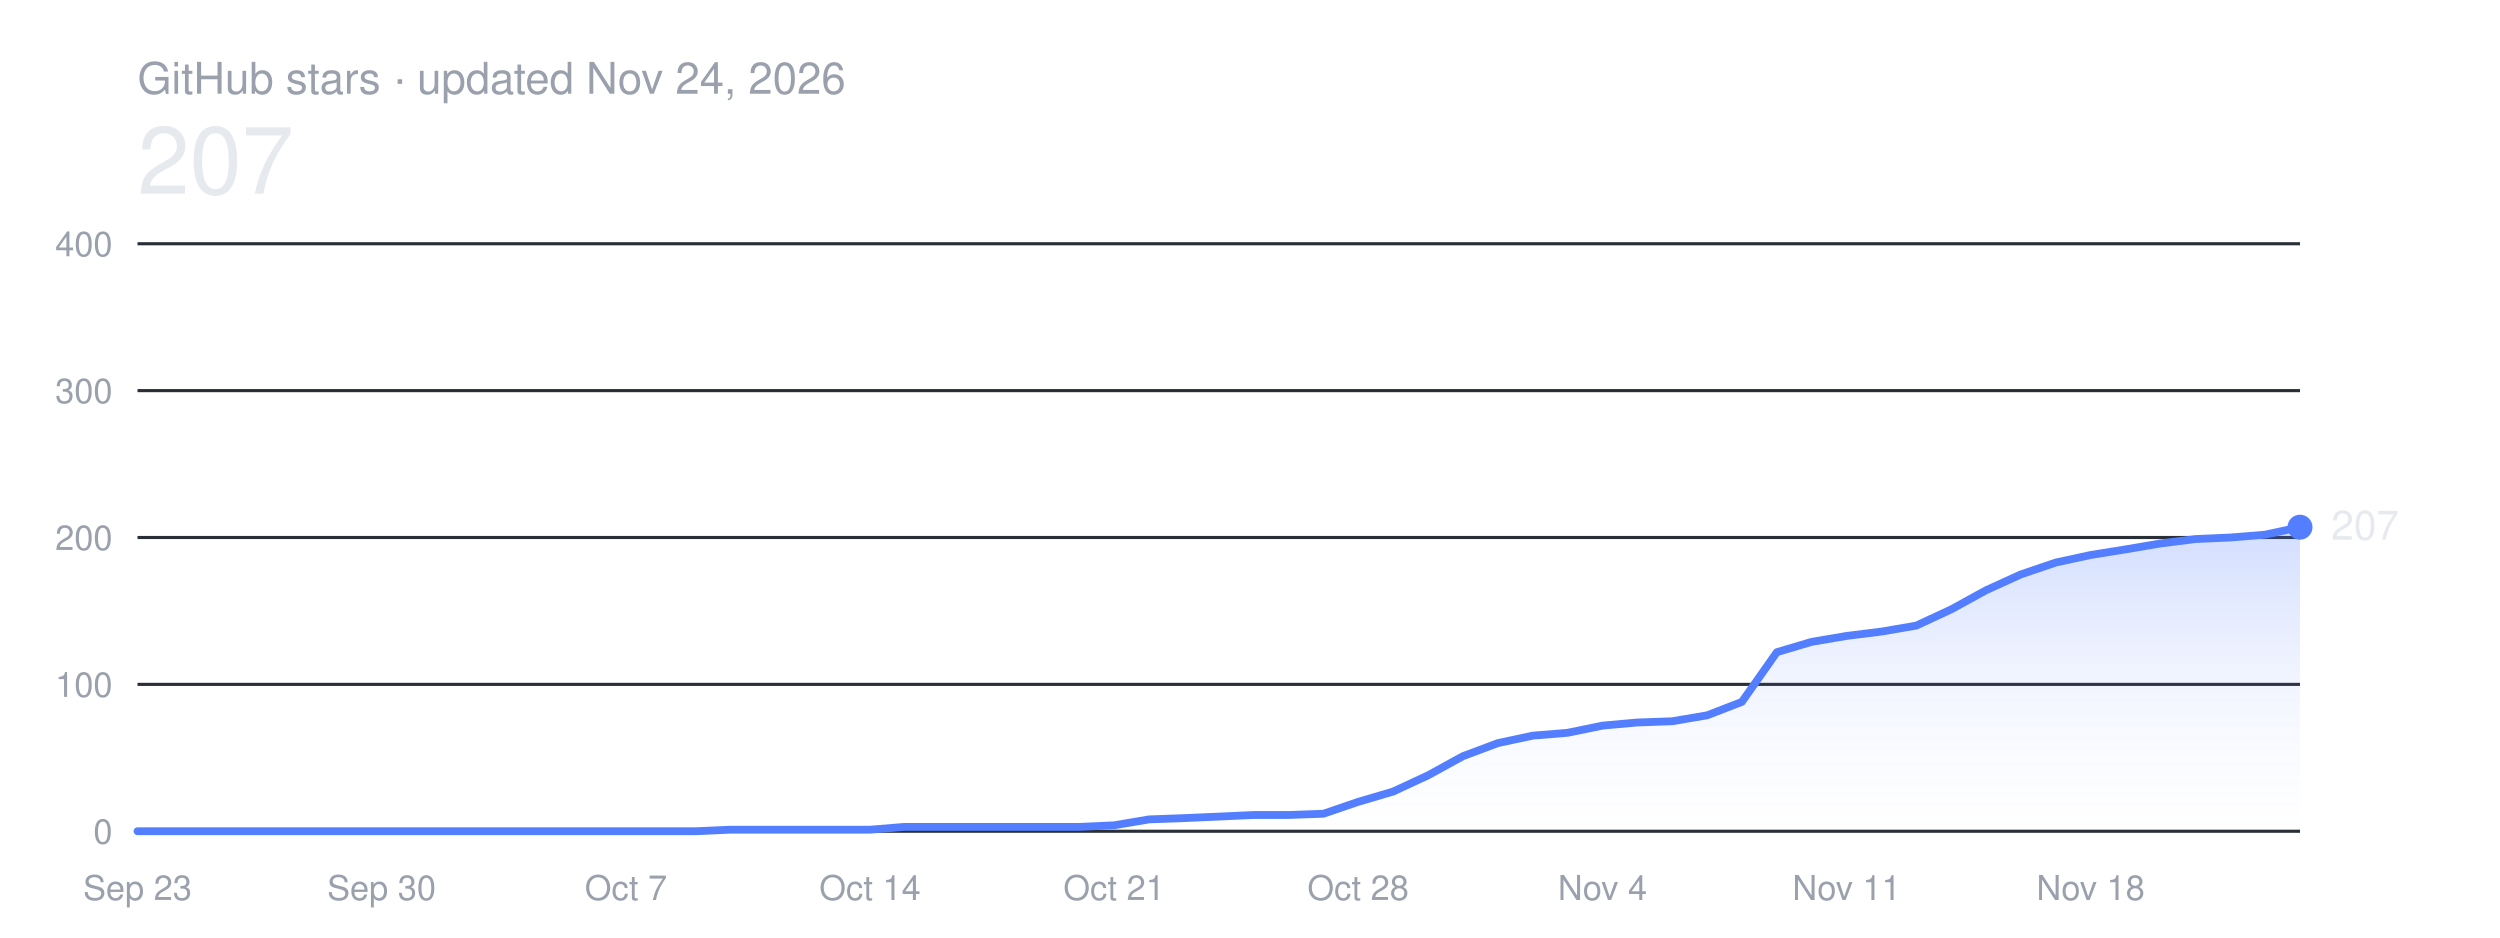
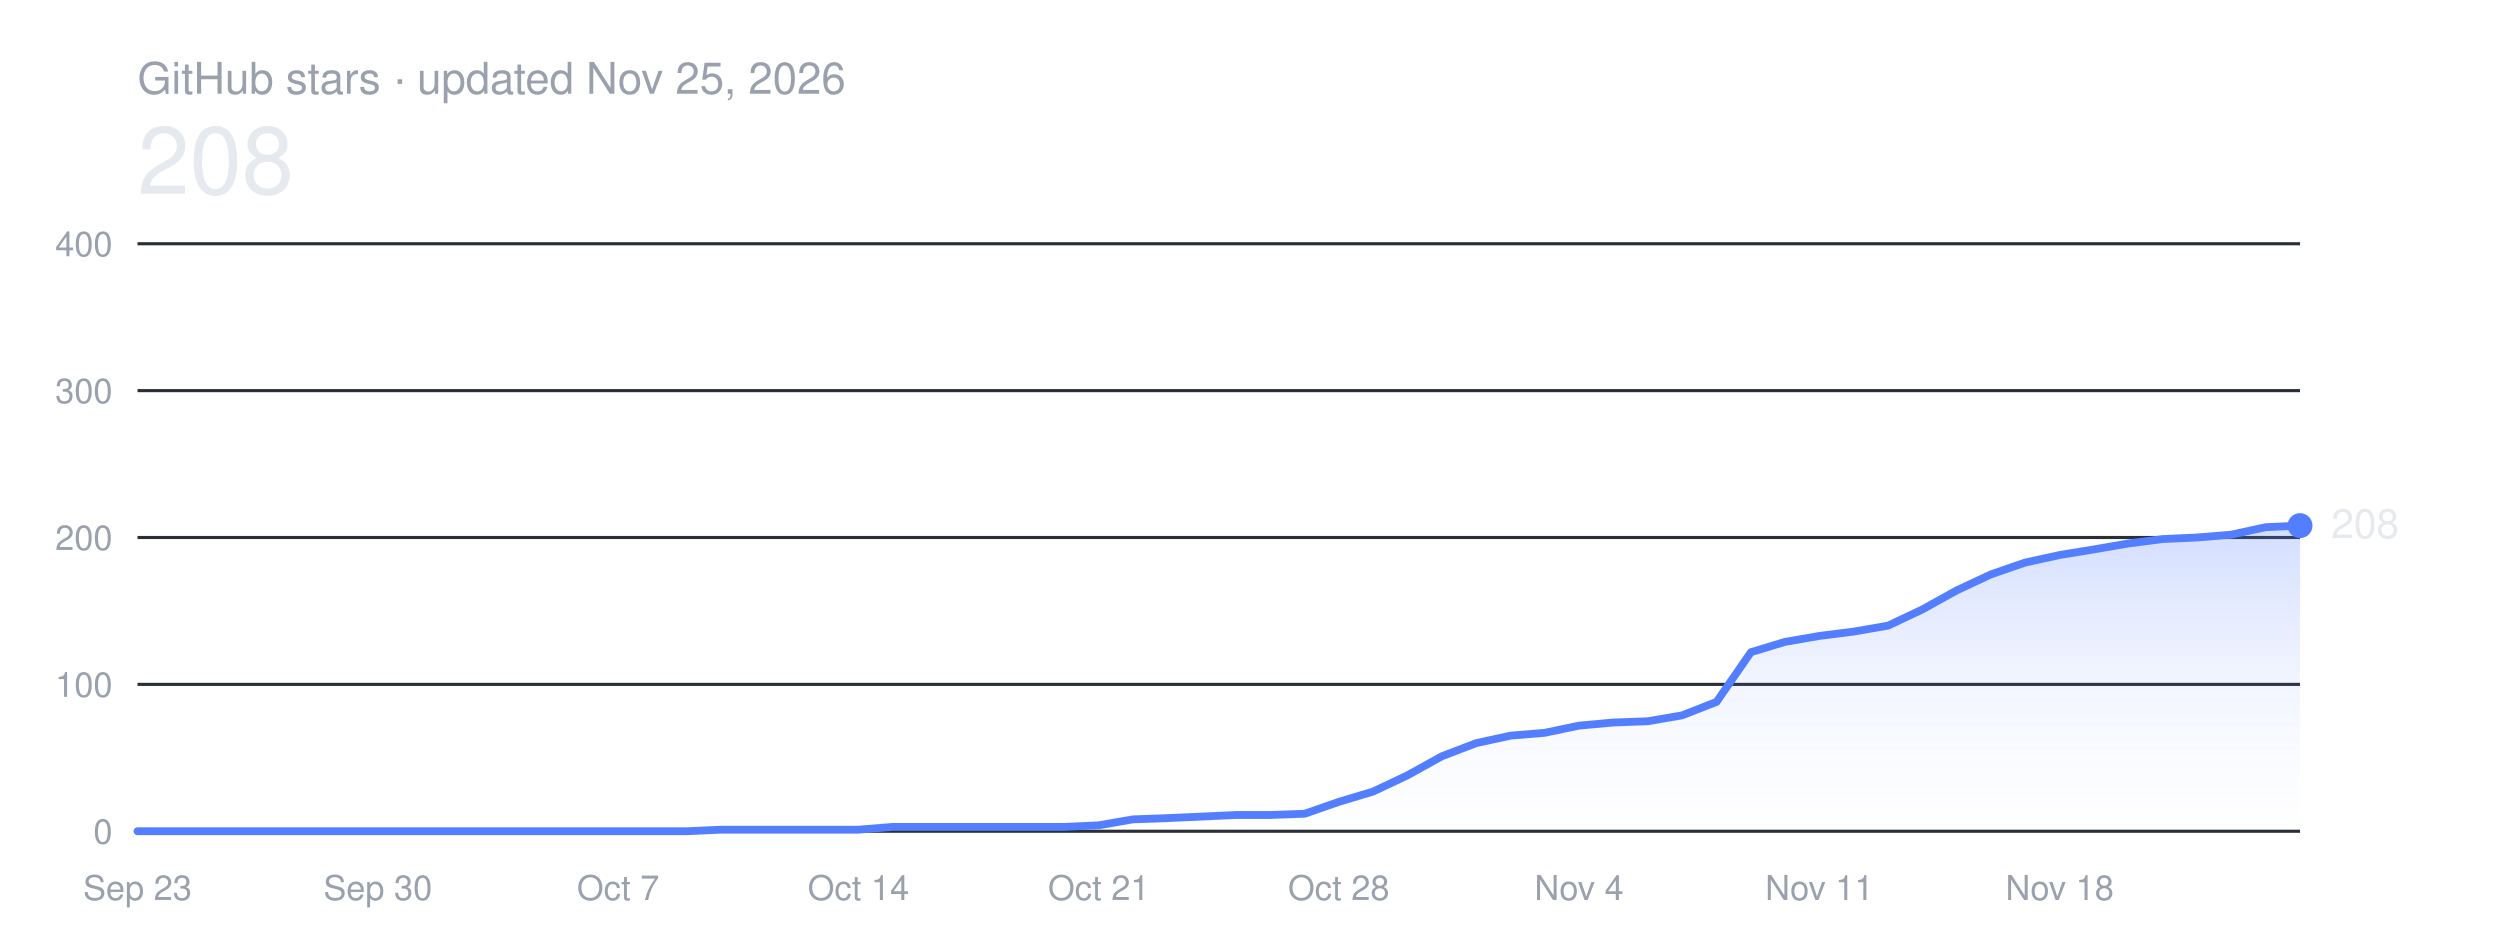
<svg xmlns="http://www.w3.org/2000/svg" width="800" height="300" viewBox="0 0 800 300" font-family="-apple-system, BlinkMacSystemFont, 'Segoe UI', Helvetica, Arial, sans-serif">
  <defs>
    <linearGradient id="a" x1="0" x2="0" y1="0" y2="1">
      <stop offset="0" stop-color="#537eff" stop-opacity="0.26" />
      <stop offset="0.25" stop-color="#537eff" stop-opacity="0.16" />
      <stop offset="0.5" stop-color="#537eff" stop-opacity="0.08" />
      <stop offset="0.75" stop-color="#537eff" stop-opacity="0.03" />
      <stop offset="1" stop-color="#537eff" stop-opacity="0" />
    </linearGradient>
  </defs>
-   <text x="44" y="30" font-size="14" fill="#9aa1ad">GitHub stars · updated Nov 24, 2026</text>
-   <text x="44" y="62" font-size="30" font-weight="300" fill="#e6e9ee">207</text>
+   <text x="44" y="30" font-size="14" fill="#9aa1ad">GitHub stars · updated Nov 25, 2026</text>
+   <text x="44" y="62" font-size="30" font-weight="300" fill="#e6e9ee">208</text>
  <line x1="44" x2="736" y1="266.0" y2="266.0" stroke="#2a2f37" stroke-width="1" />
  <text x="36" y="270.0" font-size="11" fill="#9aa1ad" text-anchor="end">0</text>
  <line x1="44" x2="736" y1="219.0" y2="219.0" stroke="#2a2f37" stroke-width="1" />
  <text x="36" y="223.0" font-size="11" fill="#9aa1ad" text-anchor="end">100</text>
  <line x1="44" x2="736" y1="172.0" y2="172.0" stroke="#2a2f37" stroke-width="1" />
  <text x="36" y="176.0" font-size="11" fill="#9aa1ad" text-anchor="end">200</text>
  <line x1="44" x2="736" y1="125.0" y2="125.0" stroke="#2a2f37" stroke-width="1" />
  <text x="36" y="129.0" font-size="11" fill="#9aa1ad" text-anchor="end">300</text>
  <line x1="44" x2="736" y1="78.0" y2="78.0" stroke="#2a2f37" stroke-width="1" />
  <text x="36" y="82.0" font-size="11" fill="#9aa1ad" text-anchor="end">400</text>
  <text x="44.0" y="288" font-size="11" fill="#9aa1ad" text-anchor="middle">Sep 23</text>
-   <text x="122.1" y="288" font-size="11" fill="#9aa1ad" text-anchor="middle">Sep 30</text>
-   <text x="200.3" y="288" font-size="11" fill="#9aa1ad" text-anchor="middle">Oct 7</text>
-   <text x="278.4" y="288" font-size="11" fill="#9aa1ad" text-anchor="middle">Oct 14</text>
-   <text x="356.5" y="288" font-size="11" fill="#9aa1ad" text-anchor="middle">Oct 21</text>
-   <text x="434.6" y="288" font-size="11" fill="#9aa1ad" text-anchor="middle">Oct 28</text>
-   <text x="512.8" y="288" font-size="11" fill="#9aa1ad" text-anchor="middle">Nov 4</text>
-   <text x="590.9" y="288" font-size="11" fill="#9aa1ad" text-anchor="middle">Nov 11</text>
-   <text x="669.0" y="288" font-size="11" fill="#9aa1ad" text-anchor="middle">Nov 18</text>
-   <polygon points="44,266.0 44.0,266.0 55.2,266.0 66.3,266.0 77.5,266.0 88.6,266.0 99.8,266.0 111.0,266.0 122.1,266.0 133.3,266.0 144.5,266.0 155.6,266.0 166.8,266.0 177.9,266.0 189.1,266.0 200.3,266.0 211.4,266.0 222.6,266.0 233.7,265.5 244.9,265.5 256.1,265.5 267.2,265.5 278.4,265.5 289.5,264.6 300.7,264.6 311.9,264.6 323.0,264.6 334.2,264.6 345.4,264.6 356.5,264.1 367.7,262.2 378.8,261.8 390.0,261.3 401.2,260.8 412.3,260.8 423.5,260.4 434.6,256.6 445.8,253.3 457.0,248.1 468.1,242.0 479.3,237.8 490.5,235.4 501.6,234.5 512.8,232.2 523.9,231.2 535.1,230.8 546.3,228.9 557.4,224.6 568.6,208.7 579.7,205.4 590.9,203.5 602.1,202.1 613.2,200.2 624.4,195.0 635.5,188.9 646.7,183.8 657.9,180.0 669.0,177.6 680.2,175.8 691.4,173.9 702.5,172.5 713.7,172.0 724.8,171.1 736.0,168.7 736.0,266.0" fill="url(#a)" />
-   <polyline points="44.0,266.0 55.2,266.0 66.3,266.0 77.5,266.0 88.6,266.0 99.8,266.0 111.0,266.0 122.1,266.0 133.3,266.0 144.5,266.0 155.6,266.0 166.8,266.0 177.9,266.0 189.1,266.0 200.3,266.0 211.4,266.0 222.6,266.0 233.7,265.5 244.9,265.5 256.1,265.5 267.2,265.5 278.4,265.5 289.5,264.6 300.7,264.6 311.9,264.6 323.0,264.6 334.2,264.6 345.4,264.6 356.5,264.1 367.7,262.2 378.8,261.8 390.0,261.3 401.2,260.8 412.3,260.8 423.5,260.4 434.6,256.6 445.8,253.3 457.0,248.1 468.1,242.0 479.3,237.8 490.5,235.4 501.6,234.5 512.8,232.2 523.9,231.2 535.1,230.8 546.3,228.9 557.4,224.6 568.6,208.7 579.7,205.4 590.9,203.5 602.1,202.1 613.2,200.2 624.4,195.0 635.5,188.9 646.7,183.8 657.9,180.0 669.0,177.6 680.2,175.8 691.4,173.9 702.5,172.5 713.7,172.0 724.8,171.1 736.0,168.7" fill="none" stroke="#537eff" stroke-width="2.5" stroke-linejoin="round" stroke-linecap="round" />
-   <circle cx="736.0" cy="168.7" r="4" fill="#537eff" />
-   <text x="746.0" y="172.7" font-size="13" fill="#e6e9ee">207</text>
+   <text x="120.9" y="288" font-size="11" fill="#9aa1ad" text-anchor="middle">Sep 30</text>
+   <text x="197.8" y="288" font-size="11" fill="#9aa1ad" text-anchor="middle">Oct 7</text>
+   <text x="274.7" y="288" font-size="11" fill="#9aa1ad" text-anchor="middle">Oct 14</text>
+   <text x="351.6" y="288" font-size="11" fill="#9aa1ad" text-anchor="middle">Oct 21</text>
+   <text x="428.4" y="288" font-size="11" fill="#9aa1ad" text-anchor="middle">Oct 28</text>
+   <text x="505.3" y="288" font-size="11" fill="#9aa1ad" text-anchor="middle">Nov 4</text>
+   <text x="582.2" y="288" font-size="11" fill="#9aa1ad" text-anchor="middle">Nov 11</text>
+   <text x="659.1" y="288" font-size="11" fill="#9aa1ad" text-anchor="middle">Nov 18</text>
+   <polygon points="44,266.0 44.0,266.0 55.0,266.0 66.0,266.0 77.0,266.0 87.9,266.0 98.9,266.0 109.9,266.0 120.9,266.0 131.9,266.0 142.9,266.0 153.8,266.0 164.8,266.0 175.8,266.0 186.8,266.0 197.8,266.0 208.8,266.0 219.7,266.0 230.7,265.5 241.7,265.5 252.7,265.5 263.7,265.5 274.7,265.5 285.7,264.6 296.6,264.6 307.6,264.6 318.6,264.6 329.6,264.6 340.6,264.6 351.6,264.1 362.5,262.2 373.5,261.8 384.5,261.3 395.5,260.8 406.5,260.8 417.5,260.4 428.4,256.6 439.4,253.3 450.4,248.1 461.4,242.0 472.4,237.8 483.4,235.4 494.3,234.5 505.3,232.2 516.3,231.2 527.3,230.8 538.3,228.9 549.3,224.6 560.3,208.7 571.2,205.4 582.2,203.5 593.2,202.1 604.2,200.2 615.2,195.0 626.2,188.9 637.1,183.8 648.1,180.0 659.1,177.6 670.1,175.8 681.1,173.9 692.1,172.5 703.0,172.0 714.0,171.1 725.0,168.7 736.0,168.2 736.0,266.0" fill="url(#a)" />
+   <polyline points="44.0,266.0 55.0,266.0 66.0,266.0 77.0,266.0 87.9,266.0 98.9,266.0 109.9,266.0 120.9,266.0 131.9,266.0 142.9,266.0 153.8,266.0 164.8,266.0 175.8,266.0 186.8,266.0 197.8,266.0 208.8,266.0 219.7,266.0 230.7,265.5 241.7,265.5 252.7,265.5 263.7,265.5 274.7,265.5 285.7,264.6 296.6,264.6 307.6,264.6 318.6,264.6 329.6,264.6 340.6,264.6 351.6,264.1 362.5,262.2 373.5,261.8 384.5,261.3 395.5,260.8 406.5,260.8 417.5,260.4 428.4,256.6 439.4,253.3 450.4,248.1 461.4,242.0 472.4,237.8 483.4,235.4 494.3,234.5 505.3,232.2 516.3,231.2 527.3,230.8 538.3,228.9 549.3,224.6 560.3,208.7 571.2,205.4 582.2,203.5 593.2,202.1 604.2,200.2 615.2,195.0 626.2,188.9 637.1,183.8 648.1,180.0 659.1,177.6 670.1,175.8 681.1,173.9 692.1,172.5 703.0,172.0 714.0,171.1 725.0,168.7 736.0,168.2" fill="none" stroke="#537eff" stroke-width="2.5" stroke-linejoin="round" stroke-linecap="round" />
+   <circle cx="736.0" cy="168.2" r="4" fill="#537eff" />
+   <text x="746.0" y="172.2" font-size="13" fill="#e6e9ee">208</text>
</svg>
